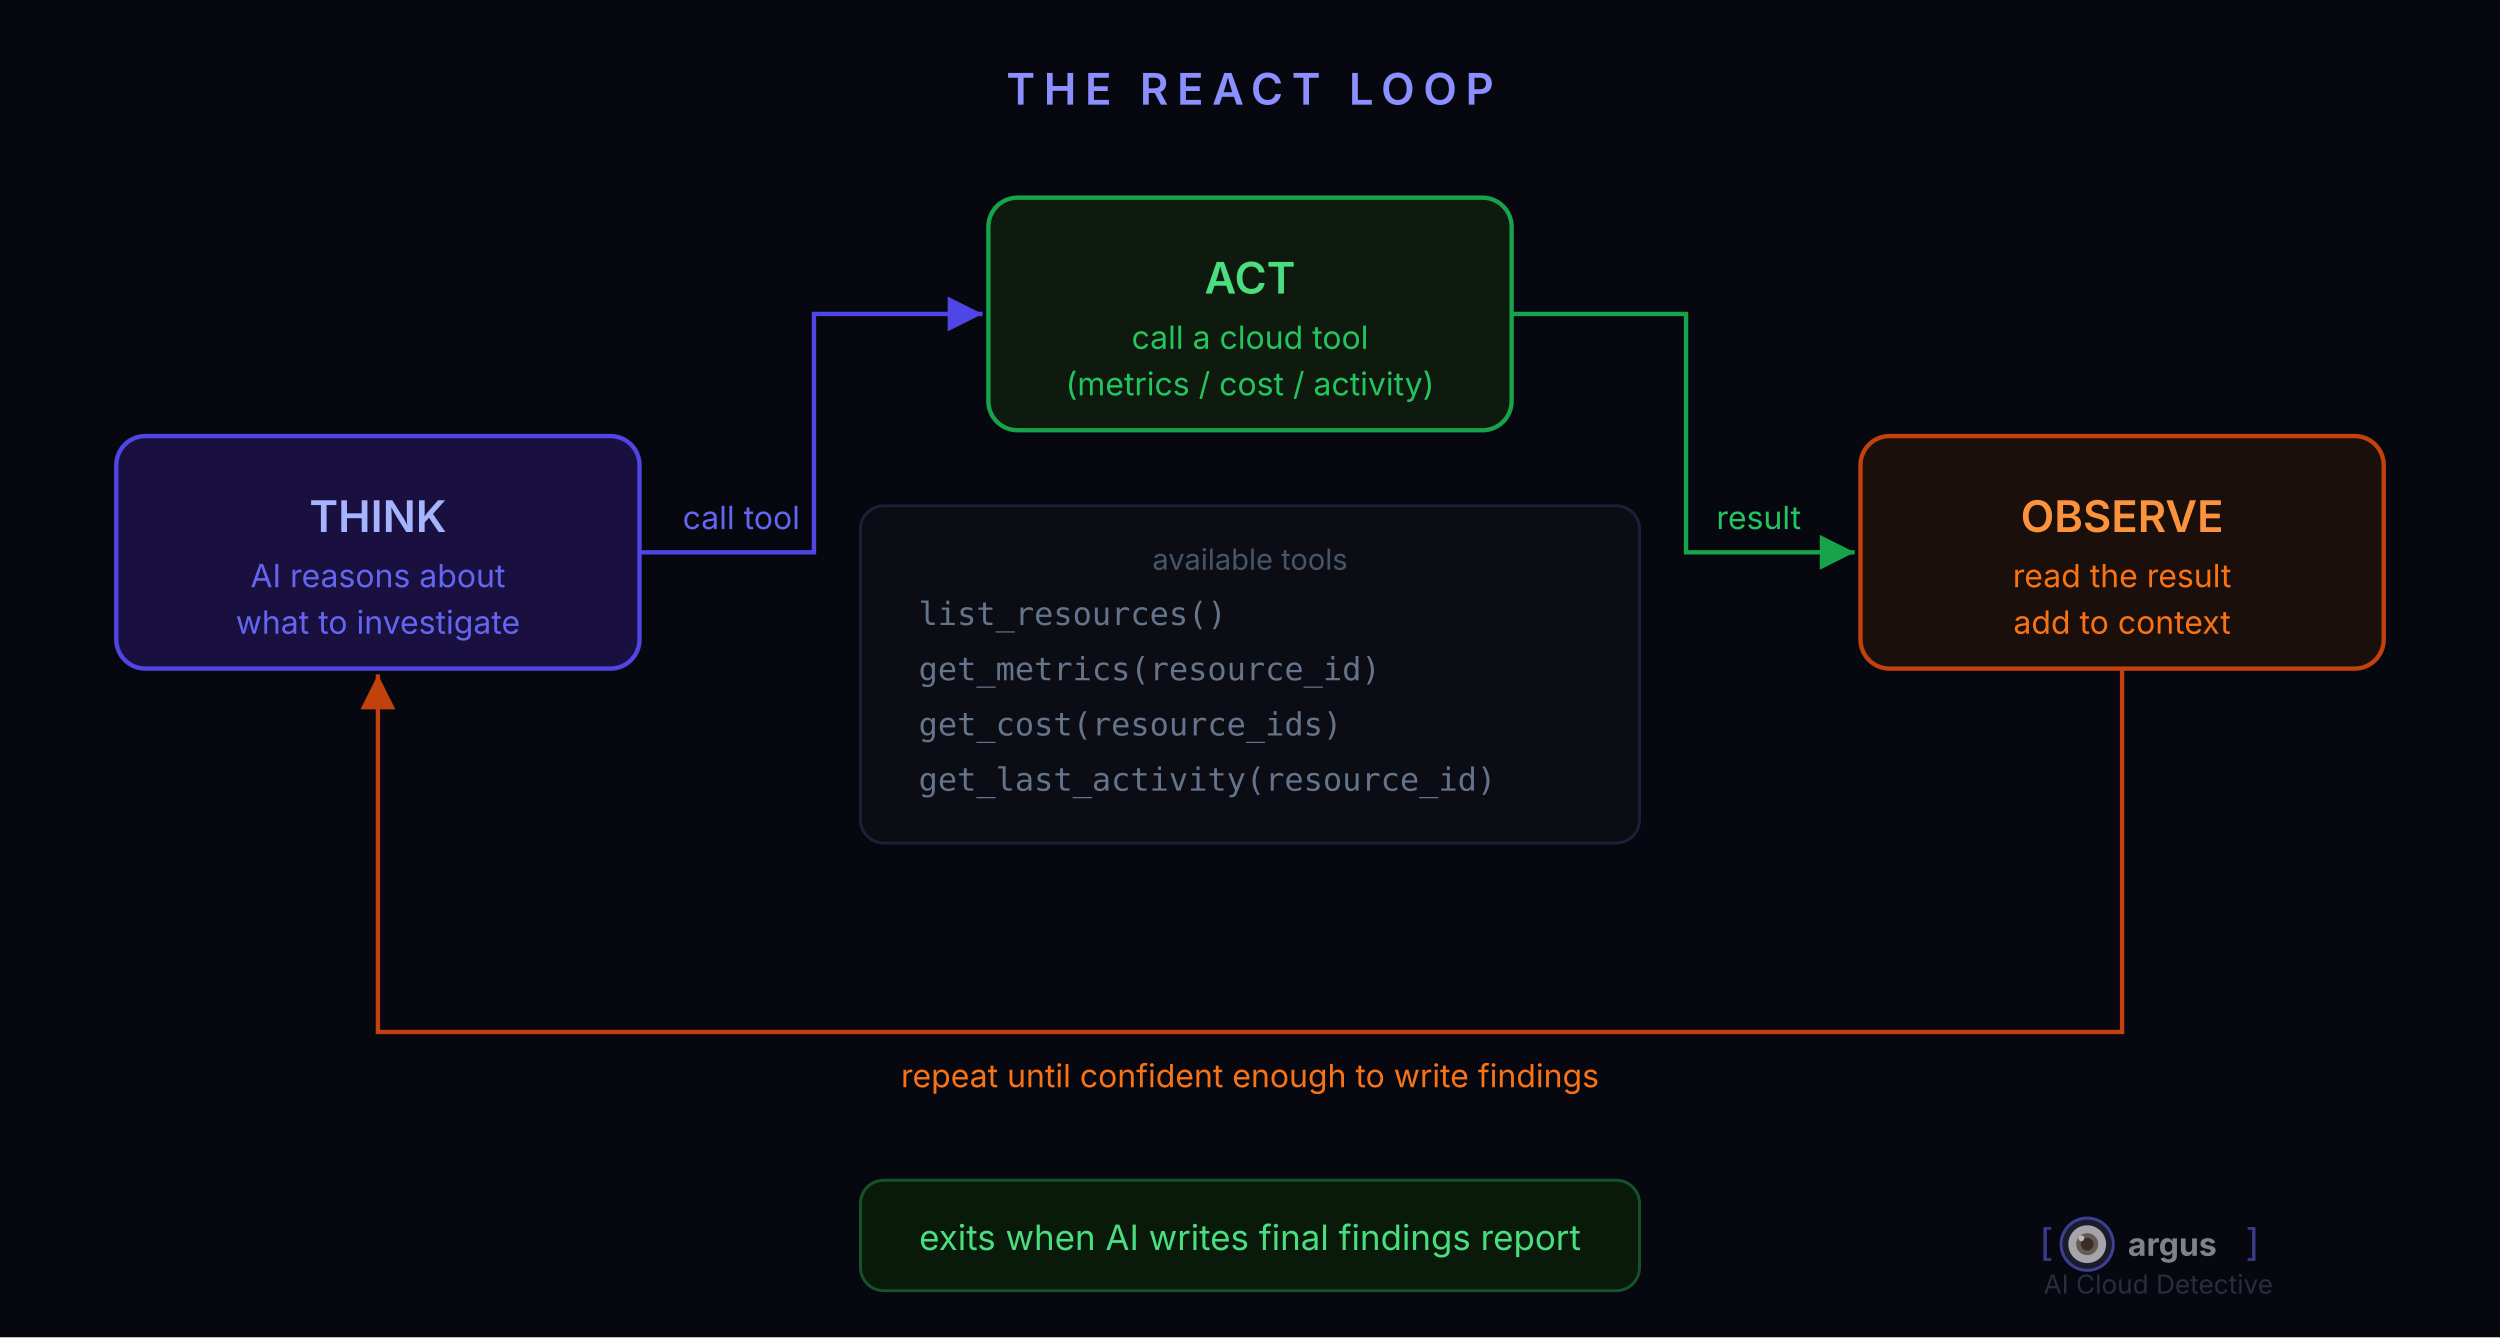
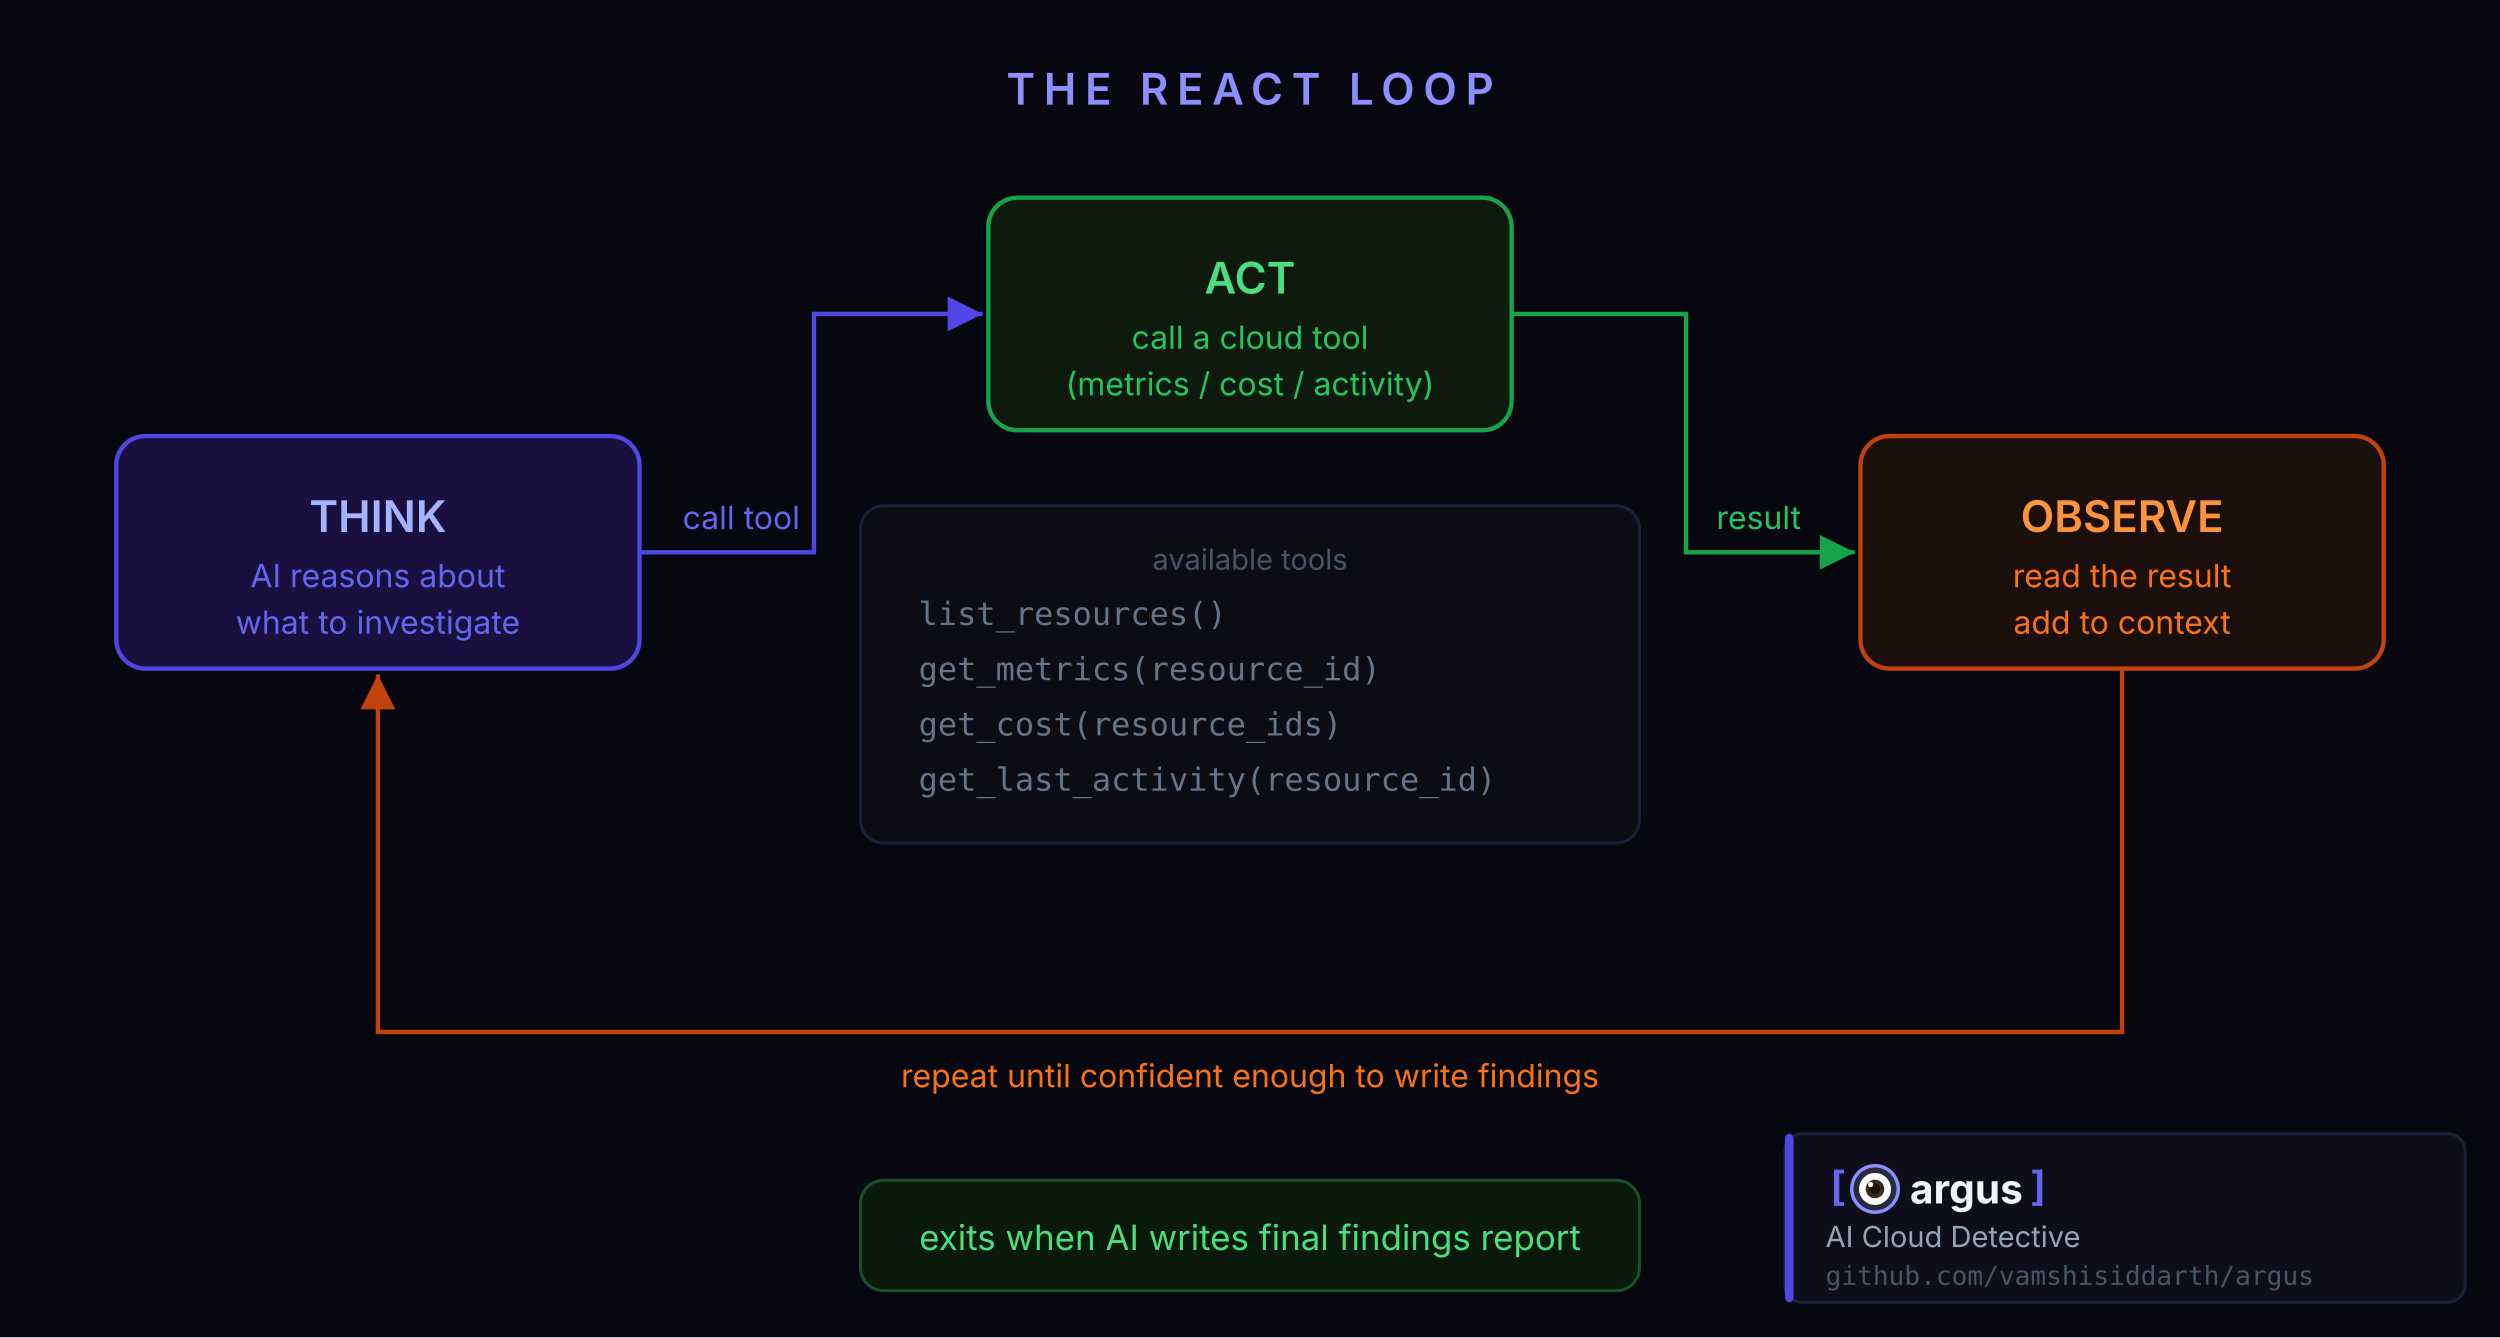
<svg xmlns="http://www.w3.org/2000/svg" viewBox="0 0 860 460" preserveAspectRatio="xMidYMid meet" style="width:100%;height:auto">
  <rect width="860" height="460" fill="#06070f" />
  <text x="430" y="36" font-family="-apple-system,BlinkMacSystemFont,'Segoe UI',sans-serif" font-size="15" font-weight="600" fill="#8b8fff" text-anchor="middle" letter-spacing="3">THE REACT LOOP</text>
  <rect x="40" y="150" width="180" height="80" rx="10" fill="#1a1040" stroke="#4f46e5" stroke-width="1.5" />
  <text x="130" y="183" font-family="-apple-system,BlinkMacSystemFont,'Segoe UI',sans-serif" font-size="15" font-weight="600" fill="#a5b4fc" text-anchor="middle">THINK</text>
  <text x="130" y="202" font-family="-apple-system,BlinkMacSystemFont,'Segoe UI',sans-serif" font-size="11" fill="#6366f1" text-anchor="middle">AI reasons about</text>
  <text x="130" y="218" font-family="-apple-system,BlinkMacSystemFont,'Segoe UI',sans-serif" font-size="11" fill="#6366f1" text-anchor="middle">what to investigate</text>
  <rect x="340" y="68" width="180" height="80" rx="10" fill="#0f1a0f" stroke="#16a34a" stroke-width="1.5" />
  <text x="430" y="101" font-family="-apple-system,BlinkMacSystemFont,'Segoe UI',sans-serif" font-size="15" font-weight="600" fill="#4ade80" text-anchor="middle">ACT</text>
  <text x="430" y="120" font-family="-apple-system,BlinkMacSystemFont,'Segoe UI',sans-serif" font-size="11" fill="#22c55e" text-anchor="middle">call a cloud tool</text>
  <text x="430" y="136" font-family="-apple-system,BlinkMacSystemFont,'Segoe UI',sans-serif" font-size="11" fill="#22c55e" text-anchor="middle">(metrics / cost / activity)</text>
  <rect x="640" y="150" width="180" height="80" rx="10" fill="#1a0f0a" stroke="#c2410c" stroke-width="1.5" />
  <text x="730" y="183" font-family="-apple-system,BlinkMacSystemFont,'Segoe UI',sans-serif" font-size="15" font-weight="600" fill="#fb923c" text-anchor="middle">OBSERVE</text>
  <text x="730" y="202" font-family="-apple-system,BlinkMacSystemFont,'Segoe UI',sans-serif" font-size="11" fill="#f97316" text-anchor="middle">read the result</text>
  <text x="730" y="218" font-family="-apple-system,BlinkMacSystemFont,'Segoe UI',sans-serif" font-size="11" fill="#f97316" text-anchor="middle">add to context</text>
  <polyline points="220,190 280,190 280,108 338,108" fill="none" stroke="#4f46e5" stroke-width="1.5" stroke-linejoin="miter" />
  <polygon points="338,108 326,102 326,114" fill="#4f46e5" />
  <text x="255" y="182" font-family="-apple-system,BlinkMacSystemFont,'Segoe UI',sans-serif" font-size="11" fill="#6366f1" text-anchor="middle">call tool</text>
  <polyline points="520,108 580,108 580,190 638,190" fill="none" stroke="#16a34a" stroke-width="1.5" stroke-linejoin="miter" />
  <polygon points="638,190 626,184 626,196" fill="#16a34a" />
  <text x="605" y="182" font-family="-apple-system,BlinkMacSystemFont,'Segoe UI',sans-serif" font-size="11" fill="#22c55e" text-anchor="middle">result</text>
  <polyline points="730,230 730,355 130,355 130,232" fill="none" stroke="#c2410c" stroke-width="1.5" stroke-linejoin="miter" />
  <polygon points="130,232 124,244 136,244" fill="#c2410c" />
  <text x="430" y="374" font-family="-apple-system,BlinkMacSystemFont,'Segoe UI',sans-serif" font-size="11" fill="#f97316" text-anchor="middle">repeat until confident enough to write findings</text>
  <rect x="296" y="174" width="268" height="116" rx="8" fill="#0c0c14" stroke="#1e1f3a" stroke-width="1" />
  <text x="430" y="196" font-family="-apple-system,BlinkMacSystemFont,'Segoe UI',sans-serif" font-size="10" fill="#475569" text-anchor="middle">available tools</text>
  <text x="316" y="215" font-family="ui-monospace,'SF Mono',Menlo,monospace" font-size="11" fill="#64748b">list_resources()</text>
  <text x="316" y="234" font-family="ui-monospace,'SF Mono',Menlo,monospace" font-size="11" fill="#64748b">get_metrics(resource_id)</text>
  <text x="316" y="253" font-family="ui-monospace,'SF Mono',Menlo,monospace" font-size="11" fill="#64748b">get_cost(resource_ids)</text>
  <text x="316" y="272" font-family="ui-monospace,'SF Mono',Menlo,monospace" font-size="11" fill="#64748b">get_last_activity(resource_id)</text>
  <rect x="296" y="406" width="268" height="38" rx="8" fill="#0a1a0a" stroke="#14532d" stroke-width="1" />
  <text x="430" y="430" font-family="-apple-system,BlinkMacSystemFont,'Segoe UI',sans-serif" font-size="12" fill="#4ade80" text-anchor="middle">exits when AI writes final findings report</text>
-   <text x="700" y="432" font-family="ui-monospace,'SF Mono',Menlo,monospace" font-size="13" fill="#6366f1" opacity="0.55">[</text>
-   <circle cx="718" cy="428" r="9" fill="#2a2a3e" stroke="#6366f1" stroke-width="1" opacity="0.6" />
-   <circle cx="718" cy="428" r="6.5" fill="white" opacity="0.6" />
-   <circle cx="718" cy="428" r="3.8" fill="#3b2a1a" opacity="0.6" />
-   <circle cx="718" cy="428" r="2.2" fill="#1a0f0a" opacity="0.6" />
-   <circle cx="716" cy="426" r="1" fill="white" opacity="0.6" />
-   <text x="732" y="432" font-family="-apple-system,BlinkMacSystemFont,'Segoe UI',sans-serif" font-size="11" font-weight="700" fill="#e2e8f0" opacity="0.55">argus</text>
-   <text x="771" y="432" font-family="ui-monospace,'SF Mono',Menlo,monospace" font-size="13" fill="#6366f1" opacity="0.55">]</text>
-   <text x="703" y="445" font-family="-apple-system,BlinkMacSystemFont,'Segoe UI',sans-serif" font-size="9" fill="#475569" opacity="0.5">AI Cloud Detective</text>
+   <rect x="614" y="390" width="234" height="58" rx="6" fill="#0d0e1a" stroke="#1e1f3a" stroke-width="1" />
+   <rect x="614" y="390" width="3" height="58" rx="2" fill="#4f46e5" />
+   <text x="628" y="413" font-family="ui-monospace,'SF Mono',Menlo,monospace" font-size="14" font-weight="600" fill="#6366f1">[</text>
+   <circle cx="645" cy="409" r="8" fill="#2a2a3e" stroke="#8b8fff" stroke-width="1.2" />
+   <circle cx="645" cy="409" r="5.5" fill="white" />
+   <circle cx="645" cy="409" r="3.2" fill="#3b2a1a" />
+   <circle cx="645" cy="409" r="1.8" fill="#1a0f0a" />
+   <circle cx="643.5" cy="407.5" r="0.9" fill="white" />
+   <text x="657" y="414" font-family="-apple-system,BlinkMacSystemFont,'Segoe UI',sans-serif" font-size="14" font-weight="700" fill="#f1f5f9">argus</text>
+   <text x="697" y="413" font-family="ui-monospace,'SF Mono',Menlo,monospace" font-size="14" font-weight="600" fill="#6366f1">]</text>
+   <text x="628" y="429" font-family="-apple-system,BlinkMacSystemFont,'Segoe UI',sans-serif" font-size="10" fill="#94a3b8">AI Cloud Detective</text>
+   <text x="628" y="442" font-family="ui-monospace,'SF Mono',Menlo,monospace" font-size="9" fill="#475569">github.com/vamshisiddarth/argus</text>
</svg>
